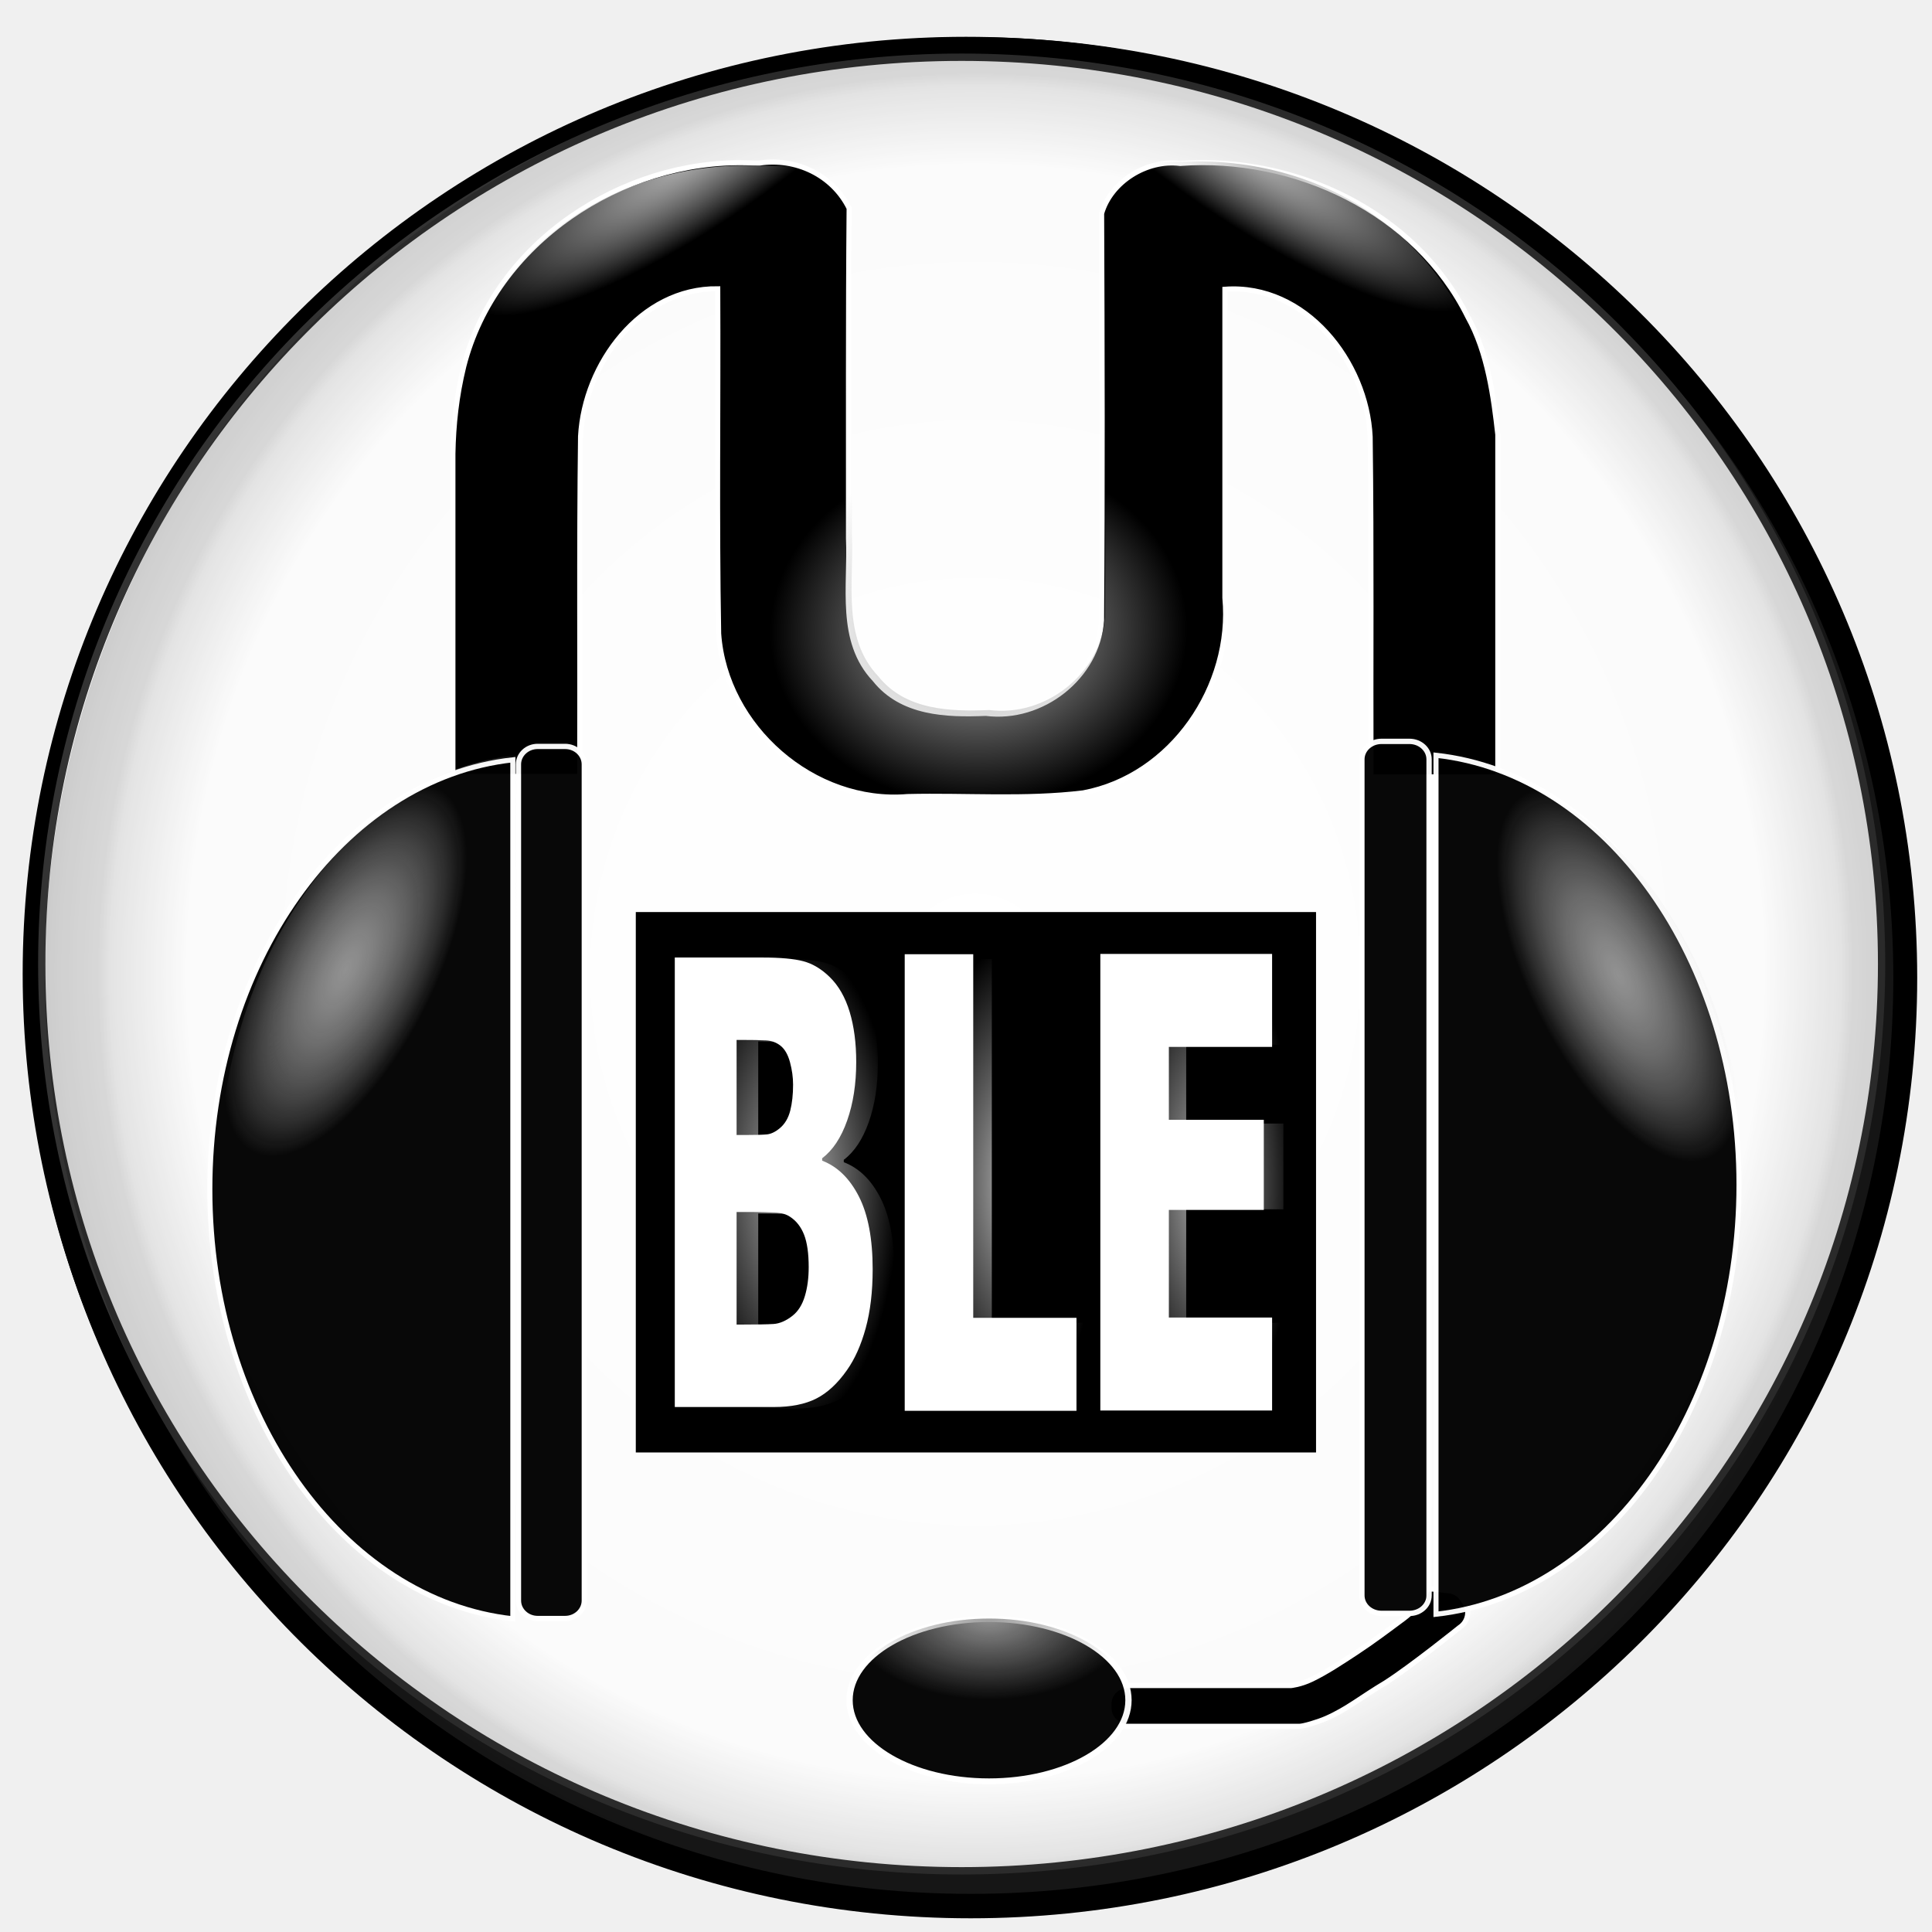
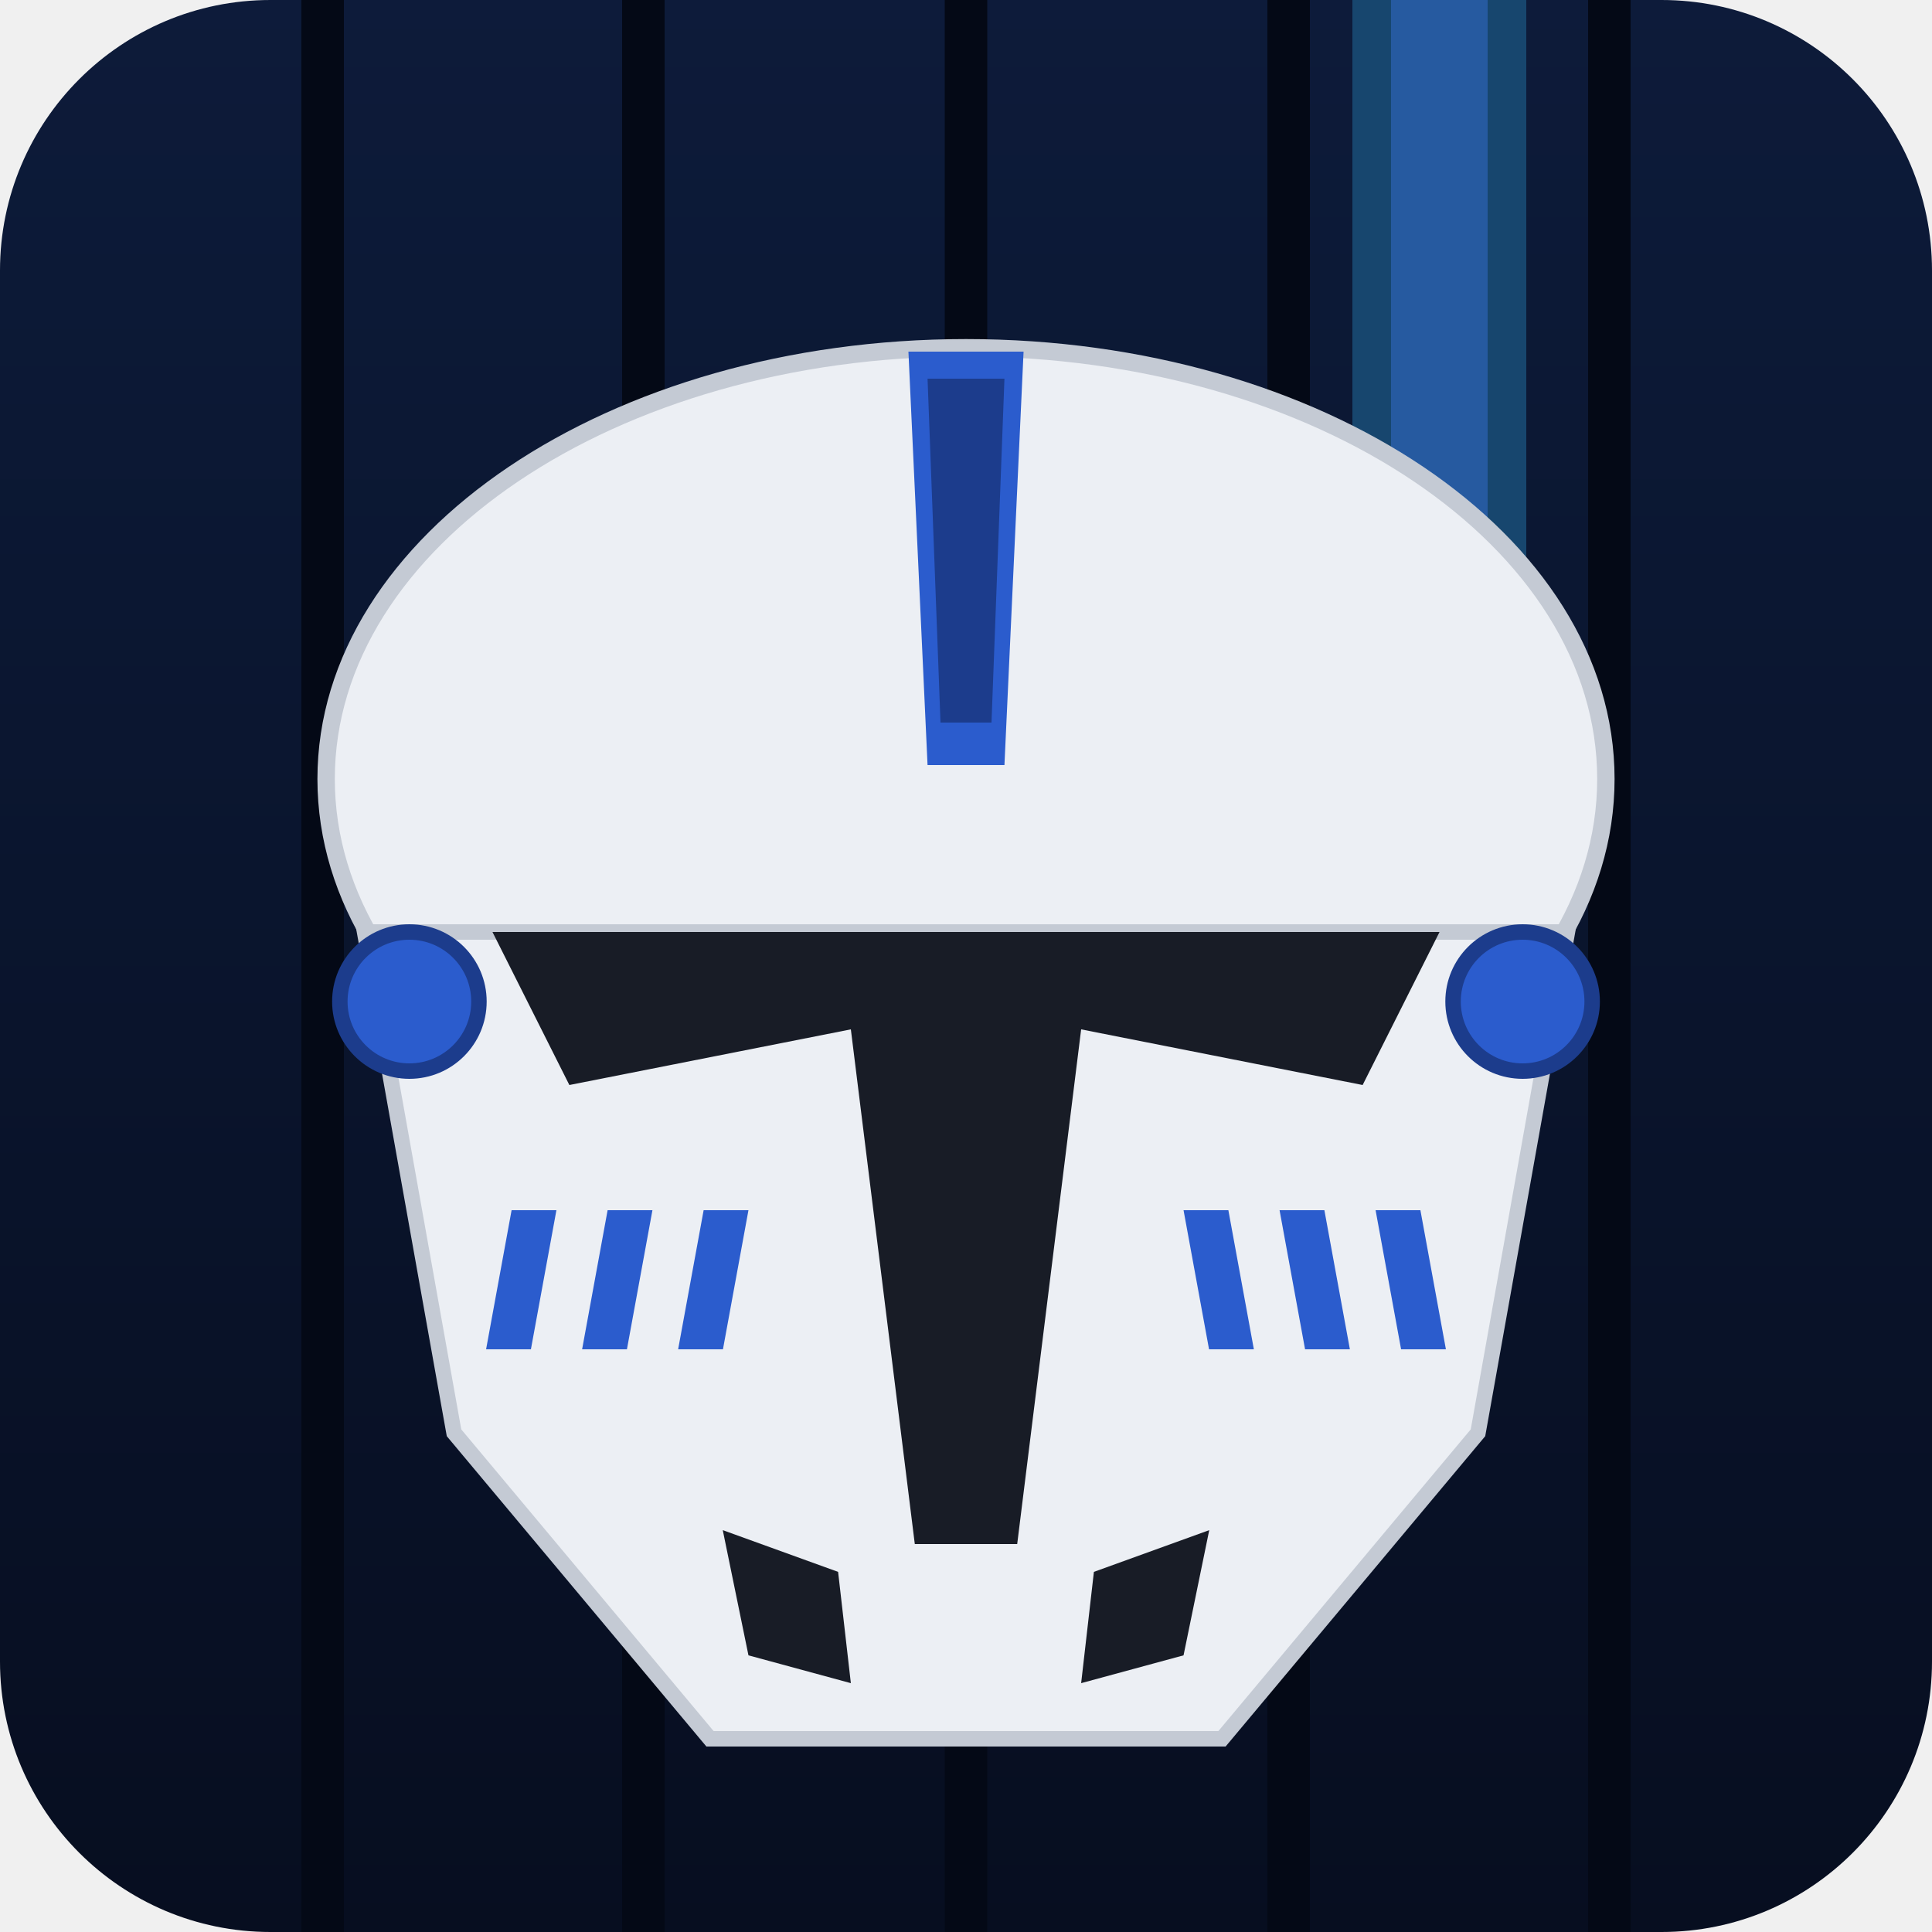
- <svg xmlns="http://www.w3.org/2000/svg" xmlns:xlink="http://www.w3.org/1999/xlink" width="400" height="400" id="svg2" version="1.0" style="display:inline">
-   <defs id="defs4">
-     <linearGradient id="linearGradient4117">
-       <stop style="stop-color:#000000;stop-opacity:0;" offset="0" id="stop4119" />
-       <stop id="stop4125" offset="0.817" style="stop-color:#000000;stop-opacity:0.02;" />
-       <stop style="stop-color:#000000;stop-opacity:0.145;" offset="0.899" id="stop4127" />
-       <stop id="stop4129" offset="0.912" style="stop-color:#000000;stop-opacity:0.208;" />
-       <stop style="stop-color:#000000;stop-opacity:0.251;" offset="0.956" id="stop4131" />
-       <stop style="stop-color:#000000;stop-opacity:0.333;" offset="1" id="stop4121" />
+ <svg xmlns="http://www.w3.org/2000/svg" width="512" height="512" viewBox="0 0 100 100">
+   <defs>
+     <linearGradient id="wall" x1="0" y1="0" x2="0" y2="1">
+       <stop offset="0" stop-color="#0d1b3a" />
+       <stop offset="1" stop-color="#070e20" />
    </linearGradient>
-     <linearGradient id="linearGradient3972">
-       <stop style="stop-color:#b3b3b3;stop-opacity:1;" offset="0" id="stop3974" />
-       <stop style="stop-color:#b3b3b3;stop-opacity:0;" offset="1" id="stop3976" />
-     </linearGradient>
-     <radialGradient xlink:href="#linearGradient1125-2" id="radialGradient1131-6" cx="333.528" cy="217.583" fx="333.528" fy="217.583" r="29.875" gradientTransform="matrix(-0.9512244,-0.3797341,-0.7900464,1.979046,561.7755,-104.7763)" gradientUnits="userSpaceOnUse" />
-     <linearGradient id="linearGradient1125-2">
-       <stop style="stop-color:#e6e6e6;stop-opacity:1;" offset="0" id="stop1127-4" />
-       <stop style="stop-color:#e6e6e6;stop-opacity:0;" offset="1" id="stop1129-5" />
-     </linearGradient>
-     <radialGradient xlink:href="#linearGradient961-9" id="radialGradient967-9" cx="172.614" cy="303.206" fx="172.614" fy="303.206" r="22.63" gradientTransform="matrix(1,0,0,0.6332855,0,119.4992)" gradientUnits="userSpaceOnUse" />
-     <linearGradient id="linearGradient961-9">
-       <stop style="stop-color:#999999;stop-opacity:1;" offset="0" id="stop963-8" />
-       <stop style="stop-color:#999999;stop-opacity:0;" offset="1" id="stop965-3" />
-     </linearGradient>
-     <radialGradient xlink:href="#linearGradient1125-6" id="radialGradient1131-8" cx="335.086" cy="219.037" fx="335.086" fy="219.037" r="29.875" gradientTransform="matrix(0.5465918,-0.2774067,0.6404924,1.262002,11.60765,18.44479)" gradientUnits="userSpaceOnUse" />
-     <linearGradient id="linearGradient1125-6">
-       <stop style="stop-color:#969696;stop-opacity:1;" offset="0" id="stop1127-9" />
-       <stop style="stop-color:#e6e6e6;stop-opacity:0;" offset="1" id="stop1129-8" />
-     </linearGradient>
-     <radialGradient r="38.625" fy="25.979" fx="250.46" cy="25.979" cx="250.46" gradientTransform="matrix(-1.186447,0.7950099,0.2118051,0.3160909,435.3881,-174.971)" gradientUnits="userSpaceOnUse" id="radialGradient1193-8" xlink:href="#linearGradient1117-8-2" />
-     <linearGradient id="linearGradient1117-8-2">
-       <stop style="stop-color:#afafaf;stop-opacity:1;" offset="0" id="stop1119-1-6" />
-       <stop style="stop-color:#e6e6e6;stop-opacity:0;" offset="1" id="stop1121-2-2" />
-     </linearGradient>
-     <linearGradient id="linearGradient1284-7">
-       <stop style="stop-color:#bebebe;stop-opacity:1;" offset="0" id="stop1286-8" />
-       <stop style="stop-color:#b3b3b3;stop-opacity:0;" offset="1" id="stop1288-0" />
-     </linearGradient>
-     <radialGradient r="103.516" fy="230.123" fx="458.028" cy="230.123" cx="458.028" gradientTransform="matrix(0.4173411,-0.01064379,0.00887794,0.3481026,9.439031,55.32145)" gradientUnits="userSpaceOnUse" id="radialGradient1847" xlink:href="#linearGradient1284-7" />
-     <linearGradient id="linearGradient1117-8-2-0">
-       <stop style="stop-color:#afafaf;stop-opacity:1;" offset="0" id="stop1119-1-6-8" />
-       <stop style="stop-color:#e6e6e6;stop-opacity:0;" offset="1" id="stop1121-2-2-9" />
-     </linearGradient>
-     <radialGradient r="38.625" fy="25.979" fx="250.46" cy="25.979" cx="250.46" gradientTransform="matrix(1.186447,0.7950099,-0.2118051,0.3160909,-32.88713,-175.8174)" gradientUnits="userSpaceOnUse" id="radialGradient2262" xlink:href="#linearGradient1117-8-2-0" />
-     <linearGradient id="linearGradient1125-6-2">
-       <stop style="stop-color:#969696;stop-opacity:1;" offset="0" id="stop1127-9-0" />
-       <stop style="stop-color:#e6e6e6;stop-opacity:0;" offset="1" id="stop1129-8-5" />
-     </linearGradient>
-     <radialGradient r="29.875" fy="219.037" fx="335.086" cy="219.037" cx="335.086" gradientTransform="matrix(-0.5465918,-0.2774067,-0.6404924,1.262002,394.9712,17.34093)" gradientUnits="userSpaceOnUse" id="radialGradient2300" xlink:href="#linearGradient1125-6-2" />
-     <radialGradient xlink:href="#linearGradient3972" id="radialGradient3978" cx="171.234" cy="217.677" fx="171.234" fy="217.677" r="19.572" gradientTransform="matrix(1,0,0,1.278095,0,-60.53503)" gradientUnits="userSpaceOnUse" />
-     <radialGradient xlink:href="#linearGradient3972" id="radialGradient3980" cx="212.031" cy="217.677" fx="212.031" fy="217.677" r="16.494" gradientTransform="matrix(1,0,0,1.516613,0,-112.455)" gradientUnits="userSpaceOnUse" />
-     <radialGradient xlink:href="#linearGradient3972" id="radialGradient3982" cx="248.859" cy="217.677" fx="248.859" fy="217.677" r="16.697" gradientTransform="matrix(1,0,0,1.498163,0,-108.4389)" gradientUnits="userSpaceOnUse" />
-     <radialGradient xlink:href="#linearGradient4117" id="radialGradient4123" cx="206.644" cy="214.435" fx="206.644" fy="214.435" r="190.25" gradientTransform="matrix(0.9726723,0.01617535,-0.01665626,0.9747386,9.218786,2.074391)" gradientUnits="userSpaceOnUse" />
+     <clipPath id="rc">
+       <rect x="0" y="0" width="100" height="100" rx="14" ry="14" />
+     </clipPath>
  </defs>
-   <g id="layer1" transform="translate(0,-652.3622)" style="display:inline">
-     <path style="fill:#1a1a1a;stroke:#000000;stroke-width:4.576;stroke-linejoin:round;stroke-miterlimit:4;stroke-opacity:1;stroke-dasharray:none;display:inline" id="path26" d="M 385.625,214.435 A 178.981,174.047 0 0 1 206.644,388.482 178.981,174.047 0 0 1 27.663,214.435 178.981,174.047 0 0 1 206.644,40.387 178.981,174.047 0 0 1 385.625,214.435 Z" transform="matrix(1.081104,0,0,1.104349,-22.4376,617.9761)" />
-     <path style="opacity:0;fill:#ffffff;fill-opacity:1;fill-rule:evenodd;stroke:none;display:inline" id="path26-9-9-8-6" d="M 385.625,214.435 A 178.981,174.047 0 0 1 206.644,388.482 178.981,174.047 0 0 1 27.663,214.435 178.981,174.047 0 0 1 206.644,40.387 178.981,174.047 0 0 1 385.625,214.435 Z" transform="matrix(1.070643,0,0,1.100993,-22.08154,583.6197)" />
-     <path style="opacity:0.9;fill:#ffffff;stroke:none;display:inline" id="path26-9-0" d="M 385.625,214.435 A 178.981,174.047 0 0 1 206.644,388.482 178.981,174.047 0 0 1 27.663,214.435 178.981,174.047 0 0 1 206.644,40.387 178.981,174.047 0 0 1 385.625,214.435 Z" transform="matrix(1.042274,0,0,1.069501,-13.73554,622.7446)" />
-     <path style="fill:#ffffff;stroke:#333333;stroke-width:1.413;stroke-linejoin:round;stroke-miterlimit:4;stroke-opacity:1;stroke-dasharray:none;display:inline" id="path26-9" d="M 385.625,214.435 A 178.981,174.047 0 0 1 206.644,388.482 178.981,174.047 0 0 1 27.663,214.435 178.981,174.047 0 0 1 206.644,40.387 178.981,174.047 0 0 1 385.625,214.435 Z" transform="matrix(1.064126,0,0,1.078684,-20.79426,620.6444)" />
-     <path style="fill:none;stroke:#000000;stroke-width:1.83;stroke-linejoin:round;stroke-miterlimit:4;stroke-opacity:1;stroke-dasharray:none;display:inline" id="path26-8" d="M 385.625,214.435 A 178.981,174.047 0 0 1 206.644,388.482 178.981,174.047 0 0 1 27.663,214.435 178.981,174.047 0 0 1 206.644,40.387 178.981,174.047 0 0 1 385.625,214.435 Z" transform="matrix(1.085663,0,0,1.109006,-24.34547,616.2074)" />
-   </g>
-   <g id="layer6" style="display:inline">
-     <path style="opacity:0.75;fill:url(#radialGradient4123);fill-opacity:1;stroke:none;display:inline" id="path26-9-5" d="m 385.625,214.435 a 178.981,174.047 0 1 1 -357.962,0 178.981,174.047 0 1 1 357.962,0 z" transform="matrix(1.076491,0,0,1.100935,-20.51367,-34.69552)" />
-   </g>
-   <g id="layer4" style="display:inline">
-     <path style="fill:#000000;fill-opacity:1;fill-rule:evenodd;stroke:#ffffff" d="m 152.406,31.61 c -24.652,-0.615 -49.623,15.705 -55.853,40.126 -1.451,5.92 -2.043,11.533 -2.147,17.251 0,21.208 0,42.415 0,63.623 8.333,0 16.667,0 25,0 0.088,-22.382 -0.127,-44.644 0.17,-67.072 0.769,-14.243 11.773,-29.258 27.049,-29.084 0.112,22.669 -0.229,45.351 0.18,68.011 1.303,18.426 18.762,33.676 37.243,32.114 11.546,-0.28 23.178,0.673 34.648,-0.725 17.466,-3.274 29.553,-21.063 27.929,-38.449 0,-20.286 0,-40.571 0,-60.857 15.888,-1.16 27.938,14.263 28.642,29.084 0.295,22.427 0.083,44.692 0.17,67.072 8.333,0 16.667,0 25,0 0,-22.5 0,-45 0,-67.5 -0.818,-7.276 -1.972,-16.18 -5.915,-23.198 -10.229,-20.751 -34.153,-31.948 -56.717,-30.261 -6.591,-0.837 -13.681,3.62 -15.487,9.867 0.109,26.739 0.186,53.486 -0.015,80.22 -0.753,11.2 -11.79,19.764 -22.805,18.342 -7.792,0.339 -16.594,0.014 -21.908,-6.682 -7.162,-7.57 -4.763,-18.405 -5.184,-27.812 0.019,-21.719 -0.071,-43.418 0.125,-65.1 -3.259,-6.591 -10.503,-9.994 -17.679,-8.912 l -1.188,-0.016 -1.258,-0.04 2.5e-4,0 z" id="rect1019" transform="matrix(1.05,0,0,1.05,-5.355513,0.5095527)" />
-     <path style="opacity:0.967;fill:url(#radialGradient1131-6);fill-opacity:1;fill-rule:evenodd;stroke:none;display:inline" d="m 107.27,156.262 0,177.844 c -35.128,-3.853 -62.737,-42.188 -62.737,-88.922 0,-46.734 27.609,-85.068 62.737,-88.922 z" id="path833-1-4" />
-   </g>
-   <g id="layer2" style="display:inline">
-     <path style="fill:#000000;fill-opacity:1;fill-rule:evenodd;stroke:#ffffff" d="m 290.424,313.156 c -0.699,-0.007 -3.311,-0.575 -3.94,-0.167 0,0 -1.036,3.017 -4.604,5.673 -3.133,2.331 -6.108,4.566 -9.295,6.663 -2.862,1.882 -5.933,3.918 -8.81,5.302 -2.264,1.09 -4.114,1.248 -4.114,1.248 l -32.22,0 c -2.013,0 -3.662,1.587 -3.662,3.562 l 0,0.875 c 0,1.975 1.649,3.594 3.662,3.594 l 33.879,0 c 0.78,0 3.597,-0.82 5.272,-1.555 4.177,-1.833 6.899,-4.166 11.71,-7.027 5.114,-3.271 14.573,-10.886 14.573,-10.886 1.68,-1.088 2.128,-3.289 1.019,-4.938 l -0.478,-0.75 c -0.693,-1.03 -1.828,-1.582 -2.993,-1.594 z" id="rect134" transform="matrix(1.05,0,0,1.05,-5.355513,0.5095527)" />
-     <path style="opacity:0.967;fill:#000000;fill-opacity:1;fill-rule:evenodd;stroke:#ffffff" d="m 288.25,148.438 0,169.375 C 321.705,314.143 348,277.633 348,233.125 c 0,-44.508 -26.295,-81.018 -59.75,-84.688 z" id="path833" transform="matrix(1.05,0,0,1.05,-5.355513,0.5095527)" />
-     <path style="opacity:0.967;fill:#000000;fill-opacity:1;fill-rule:evenodd;stroke:#ffffff;display:inline" d="m 106.224,149.337 0,169.375 c -33.455,-3.67 -59.75,-40.179 -59.75,-84.688 0,-44.508 26.295,-81.018 59.75,-84.688 z" id="path833-2" transform="matrix(1.05,0,0,1.05,-5.355513,0.5095527)" />
-     <path style="opacity:0.967;fill:#000000;fill-opacity:1;fill-rule:evenodd;stroke:#ffffff" id="path906" d="m 194.744,325.864 a 22.13,13.831 0 1 1 -44.26,0 22.13,13.831 0 1 1 44.26,0 z" transform="matrix(1.304789,0,0,1.21464,-20.46069,-43.79968)" />
-     <rect style="opacity:0.967;fill:#000000;fill-opacity:1;fill-rule:evenodd;stroke:#ffffff;stroke-width:1.054;display:inline" id="rect908-1" width="13.329" height="171.946" x="274.718" y="146.09" rx="3.888" ry="3.54" transform="matrix(1.043334,0,0,1.050017,-4.656294,0.09487302)" />
-     <rect style="opacity:0.967;fill:#000000;fill-opacity:1;fill-rule:evenodd;stroke:#ffffff;stroke-width:1.043;display:inline" id="rect908-1-6" width="13.063" height="171.957" x="106.561" y="147.085" rx="3.81" ry="3.54" transform="matrix(1.043334,0,0,1.050017,-3.834759,0.09487302)" />
-   </g>
-   <g id="layer3" style="display:inline">
-     <rect style="fill:#000000;fill-opacity:1;fill-rule:evenodd;stroke:none" id="rect287" width="140.835" height="111.885" x="131.636" y="188.831" />
-     <path id="path1297-8" style="font-size:64px;font-style:normal;font-variant:normal;font-weight:bold;font-stretch:normal;text-align:center;text-anchor:middle;fill:url(#radialGradient3978);fill-opacity:1;stroke:none;display:inline;font-family:Tahoma;-inkscape-font-specification:Tahoma Bold" d="m 189.844,226.693 c -4e-5,2.313 -0.438,4.344 -1.312,6.094 c -0.875,1.75 -2.052,3.198 -3.531,4.344 c -1.75,1.375 -3.672,2.354 -5.766,2.938 c -2.094,0.583 -4.755,0.875 -7.984,0.875 l -18.625,0 l 0,-46.531 l 16.438,0 c 3.417,5e-5 6.005,0.13 7.766,0.391 c 1.76,0.26 3.411,0.807 4.953,1.641 c 1.667,0.896 2.911,2.094 3.734,3.594 c 0.823,1.5 1.234,3.229 1.234,5.188 c -4e-5,2.271 -0.568,4.292 -1.703,6.062 c -1.135,1.771 -2.703,3.073 -4.703,3.906 l 0,0.25 c 2.875,0.604 5.177,1.839 6.906,3.703 c 1.729,1.865 2.594,4.38 2.594,7.547 z M 174.875,207.568 c -3e-5,-0.75 -0.193,-1.521 -0.578,-2.312 c -0.385,-0.792 -0.984,-1.365 -1.797,-1.719 c -0.771,-0.333 -1.682,-0.516 -2.734,-0.547 c -1.052,-0.031 -2.62,-0.047 -4.703,-0.047 l -0.812,0 l 0,9.844 l 1.469,0 c 2,3e-5 3.401,-0.021 4.203,-0.062 c 0.802,-0.042 1.63,-0.26 2.484,-0.656 c 0.937,-0.437 1.583,-1.042 1.938,-1.812 c 0.354,-0.771 0.531,-1.667 0.531,-2.688 z m 2.938,18.906 c -3e-5,-1.437 -0.292,-2.562 -0.875,-3.375 c -0.583,-0.812 -1.458,-1.427 -2.625,-1.844 c -0.708,-0.271 -1.682,-0.422 -2.922,-0.453 c -1.24,-0.031 -2.901,-0.047 -4.984,-0.047 l -2.156,0 l 0,11.656 l 0.625,0 c 3.042,1e-5 5.146,-0.021 6.312,-0.062 c 1.167,-0.042 2.354,-0.323 3.562,-0.844 c 1.062,-0.458 1.839,-1.13 2.328,-2.016 c 0.49,-0.885 0.734,-1.891 0.734,-3.016 z" transform="matrix(1.100722,0,0,2.000072,-23.8118,-190.2807)" />
-     <path id="path1297" style="font-size:64px;font-style:normal;font-variant:normal;font-weight:bold;font-stretch:normal;text-align:center;text-anchor:middle;fill:#ffffff;fill-opacity:1;stroke:none;font-family:Tahoma;-inkscape-font-specification:Tahoma Bold" d="m 189.844,226.693 c -4e-5,2.313 -0.438,4.344 -1.312,6.094 c -0.875,1.75 -2.052,3.198 -3.531,4.344 c -1.75,1.375 -3.672,2.354 -5.766,2.938 c -2.094,0.583 -4.755,0.875 -7.984,0.875 l -18.625,0 l 0,-46.531 l 16.438,0 c 3.417,5e-5 6.005,0.13 7.766,0.391 c 1.76,0.26 3.411,0.807 4.953,1.641 c 1.667,0.896 2.911,2.094 3.734,3.594 c 0.823,1.5 1.234,3.229 1.234,5.188 c -4e-5,2.271 -0.568,4.292 -1.703,6.062 c -1.135,1.771 -2.703,3.073 -4.703,3.906 l 0,0.25 c 2.875,0.604 5.177,1.839 6.906,3.703 c 1.729,1.865 2.594,4.38 2.594,7.547 z M 174.875,207.568 c -3e-5,-0.75 -0.193,-1.521 -0.578,-2.312 c -0.385,-0.792 -0.984,-1.365 -1.797,-1.719 c -0.771,-0.333 -1.682,-0.516 -2.734,-0.547 c -1.052,-0.031 -2.62,-0.047 -4.703,-0.047 l -0.812,0 l 0,9.844 l 1.469,0 c 2,3e-5 3.401,-0.021 4.203,-0.062 c 0.802,-0.042 1.63,-0.26 2.484,-0.656 c 0.937,-0.437 1.583,-1.042 1.938,-1.812 c 0.354,-0.771 0.531,-1.667 0.531,-2.688 z m 2.938,18.906 c -3e-5,-1.437 -0.292,-2.562 -0.875,-3.375 c -0.583,-0.812 -1.458,-1.427 -2.625,-1.844 c -0.708,-0.271 -1.682,-0.422 -2.922,-0.453 c -1.24,-0.031 -2.901,-0.047 -4.984,-0.047 l -2.156,0 l 0,11.656 l 0.625,0 c 3.042,1e-5 5.146,-0.021 6.312,-0.062 c 1.167,-0.042 2.354,-0.323 3.562,-0.844 c 1.062,-0.458 1.839,-1.13 2.328,-2.016 c 0.49,-0.885 0.734,-1.891 0.734,-3.016 z" transform="matrix(1.100722,0,0,2.000072,-28.29086,-190.5974)" />
-     <path id="path1299-8" style="font-size:64px;font-style:normal;font-variant:normal;font-weight:bold;font-stretch:normal;text-align:center;text-anchor:middle;fill:url(#radialGradient3980);fill-opacity:1;stroke:none;display:inline;font-family:Tahoma;-inkscape-font-specification:Tahoma Bold" d="m 227.562,240.943 l -31.062,0 l 0,-46.531 l 11.688,0 l 0,37.656 l 19.375,0 z" transform="matrix(1.100722,0,0,2.000072,-23.8118,-190.2807)" />
-     <path style="fill:#ffffff;fill-opacity:1;stroke:none" d="m 187.312,197.562 l 0,94.531 l 14.125,0 l 0.062,0 l 21.375,0 l 0,-19.25 l -21.375,0 l 0,-75.281 l -14.188,0 z" id="rect3178" />
-     <path id="path1301-2" style="font-size:64px;font-style:normal;font-variant:normal;font-weight:bold;font-stretch:normal;text-align:center;text-anchor:middle;fill:url(#radialGradient3982);fill-opacity:1;stroke:none;display:inline;font-family:Tahoma;-inkscape-font-specification:Tahoma Bold" d="m 233.125,240.943 l 0,-46.531 l 31.469,0 l 0,8.875 l -19.844,0 l 0,8.156 l 18.281,0 l 0,8.875 l -18.281,0 l 0,11.75 l 19.844,0 l 0,8.875 z" transform="matrix(1.100722,0,0,2.000072,-23.8118,-190.2807)" />
-     <path style="fill:#ffffff;fill-opacity:1;stroke:none;display:inline" d="m 227.812,197.5 l 0,94.531 l 14.188,0 l 21.375,0 l 0,-19.25 l -21.375,0 L 242,250.5 l 19.656,0 l 0,-18.656 l -19.656,0 L 242,216.75 l 21.375,0 l 0,-19.25 l -21.375,0 l -0.062,0 l -14.125,0 z" id="rect3178-7" />
-   </g>
-   <g id="layer5" style="display:inline">
-     <path style="fill:url(#radialGradient1847);fill-opacity:1;fill-rule:evenodd;stroke:none;display:inline" d="m 155.37,33.01 c -25.884,-0.646 -52.104,16.49 -58.645,42.133 -1.524,6.216 -2.145,12.11 -2.255,18.114 0,22.268 0,44.536 0,66.804 8.75,0 17.5,0 26.25,0 0.092,-23.501 -0.133,-46.876 0.179,-70.426 0.807,-14.955 12.362,-30.721 28.401,-30.539 0.118,23.802 -0.241,47.619 0.189,71.412 1.368,19.347 19.7,35.36 39.106,33.72 12.123,-0.294 24.337,0.707 36.38,-0.761 18.339,-3.438 31.031,-22.116 29.325,-40.372 0,-21.3 0,-42.6 0,-63.9 16.682,-1.218 29.334,14.976 30.074,30.539 0.31,23.549 0.087,46.927 0.179,70.426 8.75,0 17.5,0 26.25,0 0,-23.625 0,-47.25 0,-70.875 -0.859,-7.64 -2.07,-16.989 -6.211,-24.358 -10.74,-21.789 -35.861,-33.545 -59.553,-31.774 -6.921,-0.879 -14.366,3.801 -16.261,10.36 0.114,28.075 0.195,56.161 -0.016,84.231 -0.791,11.76 -12.38,20.752 -23.945,19.259 -8.182,0.355 -17.423,0.014 -23.004,-7.016 -7.52,-7.949 -5.001,-19.326 -5.443,-29.202 0.02,-22.805 -0.075,-45.589 0.131,-68.355 -3.422,-6.921 -11.028,-10.493 -18.563,-9.358 l -1.247,-0.017 -1.321,-0.042 2.6e-4,0 z" id="rect1019-2" />
-     <path style="fill:url(#radialGradient1193-8);fill-opacity:1;fill-rule:evenodd;stroke:none;display:inline" d="m 154.532,34.269 c -31.655,0 -56.169,21.233 -59.981,48.759 l 26.972,0 c 3.645,-12.426 13.114,-21.517 24.511,-22.575 0.74,-0.7 1.772,-1.148 2.92,-1.148 l 26.611,0 0.098,-15.619 c 0,0 -2.378,-3.725 -4.298,-5.48 -2.175,-1.988 -5.112,-3.428 -8.006,-3.741 -2.425,-0.262 -5.2,-0.041 -8.827,-0.197 z" id="rect1019-7-4-1" />
-     <path style="opacity:0.967;fill:url(#radialGradient967-9);fill-opacity:1;fill-rule:evenodd;stroke:none;display:inline" id="path906-4" d="m 194.744,325.864 a 22.13,13.831 0 1 1 -44.26,0 22.13,13.831 0 1 1 44.26,0 z" transform="matrix(1.304789,0,0,1.21464,-20.43351,-43.90748)" />
-     <path style="opacity:0.967;fill:url(#radialGradient1131-8);fill-opacity:1;fill-rule:evenodd;stroke:none;display:inline" d="m 298.657,157.256 0,177.844 c 35.128,-3.853 62.737,-42.188 62.737,-88.922 0,-46.734 -27.609,-85.068 -62.737,-88.922 z" id="path833-1" />
-     <path style="fill:url(#radialGradient2262);fill-opacity:1;fill-rule:evenodd;stroke:none;display:inline" d="m 247.969,33.422 c 31.655,0 56.169,21.233 59.981,48.759 l -26.972,0 C 277.334,69.756 267.865,60.664 256.467,59.607 c -0.74,-0.7 -1.772,-1.148 -2.92,-1.148 l -26.611,0 -0.098,-15.619 c 0,0 2.378,-3.725 4.298,-5.48 2.175,-1.988 5.112,-3.428 8.006,-3.741 2.425,-0.262 5.2,-0.041 8.827,-0.197 z" id="rect1019-7-4-1-2" />
-     <path style="opacity:0.967;fill:url(#radialGradient2300);fill-opacity:1;fill-rule:evenodd;stroke:none;display:inline" d="m 107.922,156.152 0,177.844 c -35.128,-3.853 -62.737,-42.188 -62.737,-88.922 0,-46.734 27.609,-85.068 62.737,-88.922 z" id="path833-1-5" />
+   <g clip-path="url(#rc)">
+     <rect x="0" y="0" width="100" height="100" fill="url(#wall)" />
+     <g fill="#040916">
+       <rect x="15.6" y="0" width="2.2" height="100" />
+       <rect x="32.2" y="0" width="2.2" height="100" />
+       <rect x="48.9" y="0" width="2.2" height="100" />
+       <rect x="65.6" y="0" width="2.2" height="100" />
+       <rect x="82.2" y="0" width="2.2" height="100" />
+     </g>
+     <rect x="70" y="0" width="9" height="45" fill="#17466e" />
+     <rect x="72" y="0" width="5" height="42" fill="#265aa0" />
+     <ellipse cx="50" cy="40.32" rx="33.12" ry="22.32" fill="#eceff4" stroke="#c4cad4" stroke-width="0.9" />
+     <polygon points="47.02,18.2 52.98,18.2 51.99,39.6 48.01,39.6" fill="#2b5ccd" />
+     <polygon points="48.01,19.6 51.99,19.6 51.32,37.4 48.68,37.4" fill="#1c3c8c" />
+     <polygon points="18.87,48.24 81.13,48.24 76.50,74.16 63.25,90 36.75,90 23.50,74.16" fill="#eceff4" stroke="#c4cad4" stroke-width="0.8" />
+     <polygon points="25.49,48.24 74.51,48.24 70.53,56.16 55.96,53.28 44.04,53.28 29.47,56.16" fill="#181c26" />
+     <polygon points="44.04,53.28 55.96,53.28 52.65,79.92 47.35,79.92" fill="#181c26" />
+     <g fill="#2b5ccd">
+       <polygon points="61.26,62.64 63.58,62.64 64.90,69.84 62.58,69.84" />
+       <polygon points="66.23,62.64 68.55,62.64 69.87,69.84 67.55,69.84" />
+       <polygon points="71.20,62.64 73.52,62.64 74.84,69.84 72.52,69.84" />
+       <polygon points="38.74,62.64 36.42,62.64 35.10,69.84 37.42,69.84" />
+       <polygon points="33.77,62.64 31.45,62.64 30.13,69.84 32.45,69.84" />
+       <polygon points="28.80,62.64 26.48,62.64 25.16,69.84 27.48,69.84" />
+     </g>
+     <g fill="#181c26">
+       <polygon points="56.62,81.36 62.59,79.20 61.26,85.68 55.96,87.12" />
+       <polygon points="43.38,81.36 37.41,79.20 38.74,85.68 44.04,87.12" />
+     </g>
+     <circle cx="21.19" cy="51.84" r="3.6" fill="#2b5ccd" stroke="#1c3c8c" stroke-width="0.8" />
+     <circle cx="78.81" cy="51.84" r="3.6" fill="#2b5ccd" stroke="#1c3c8c" stroke-width="0.8" />
  </g>
</svg>
